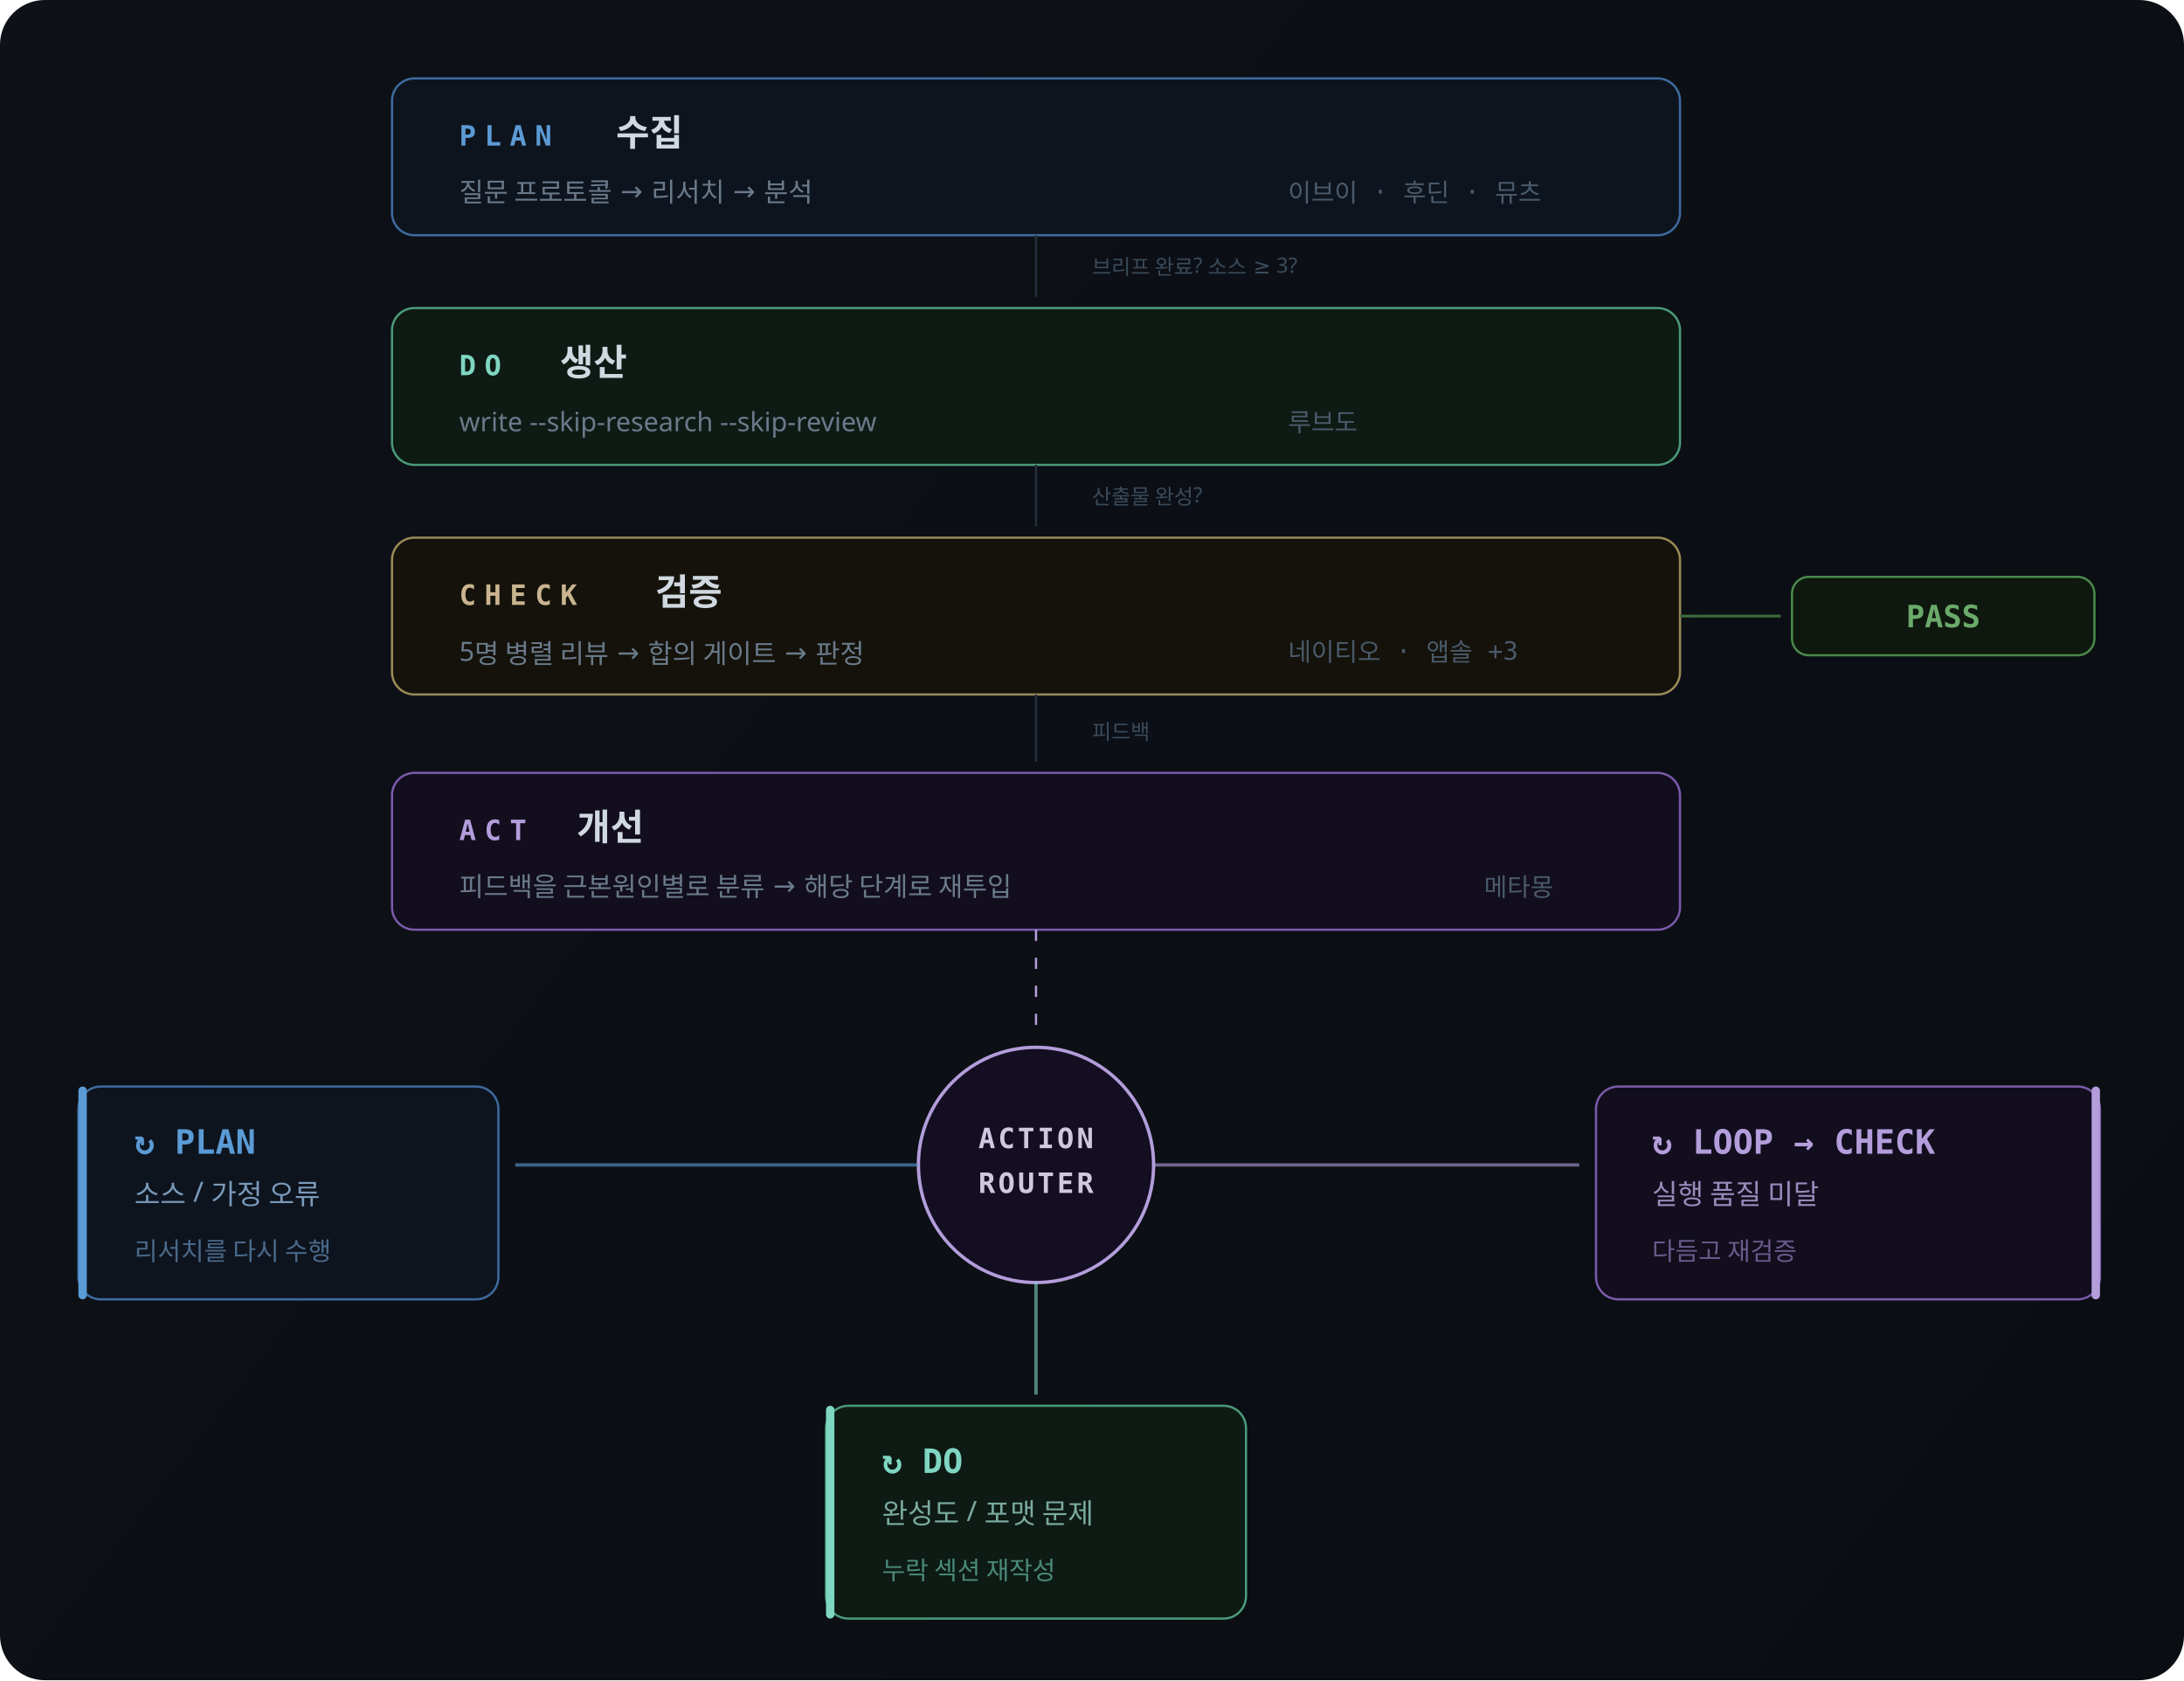
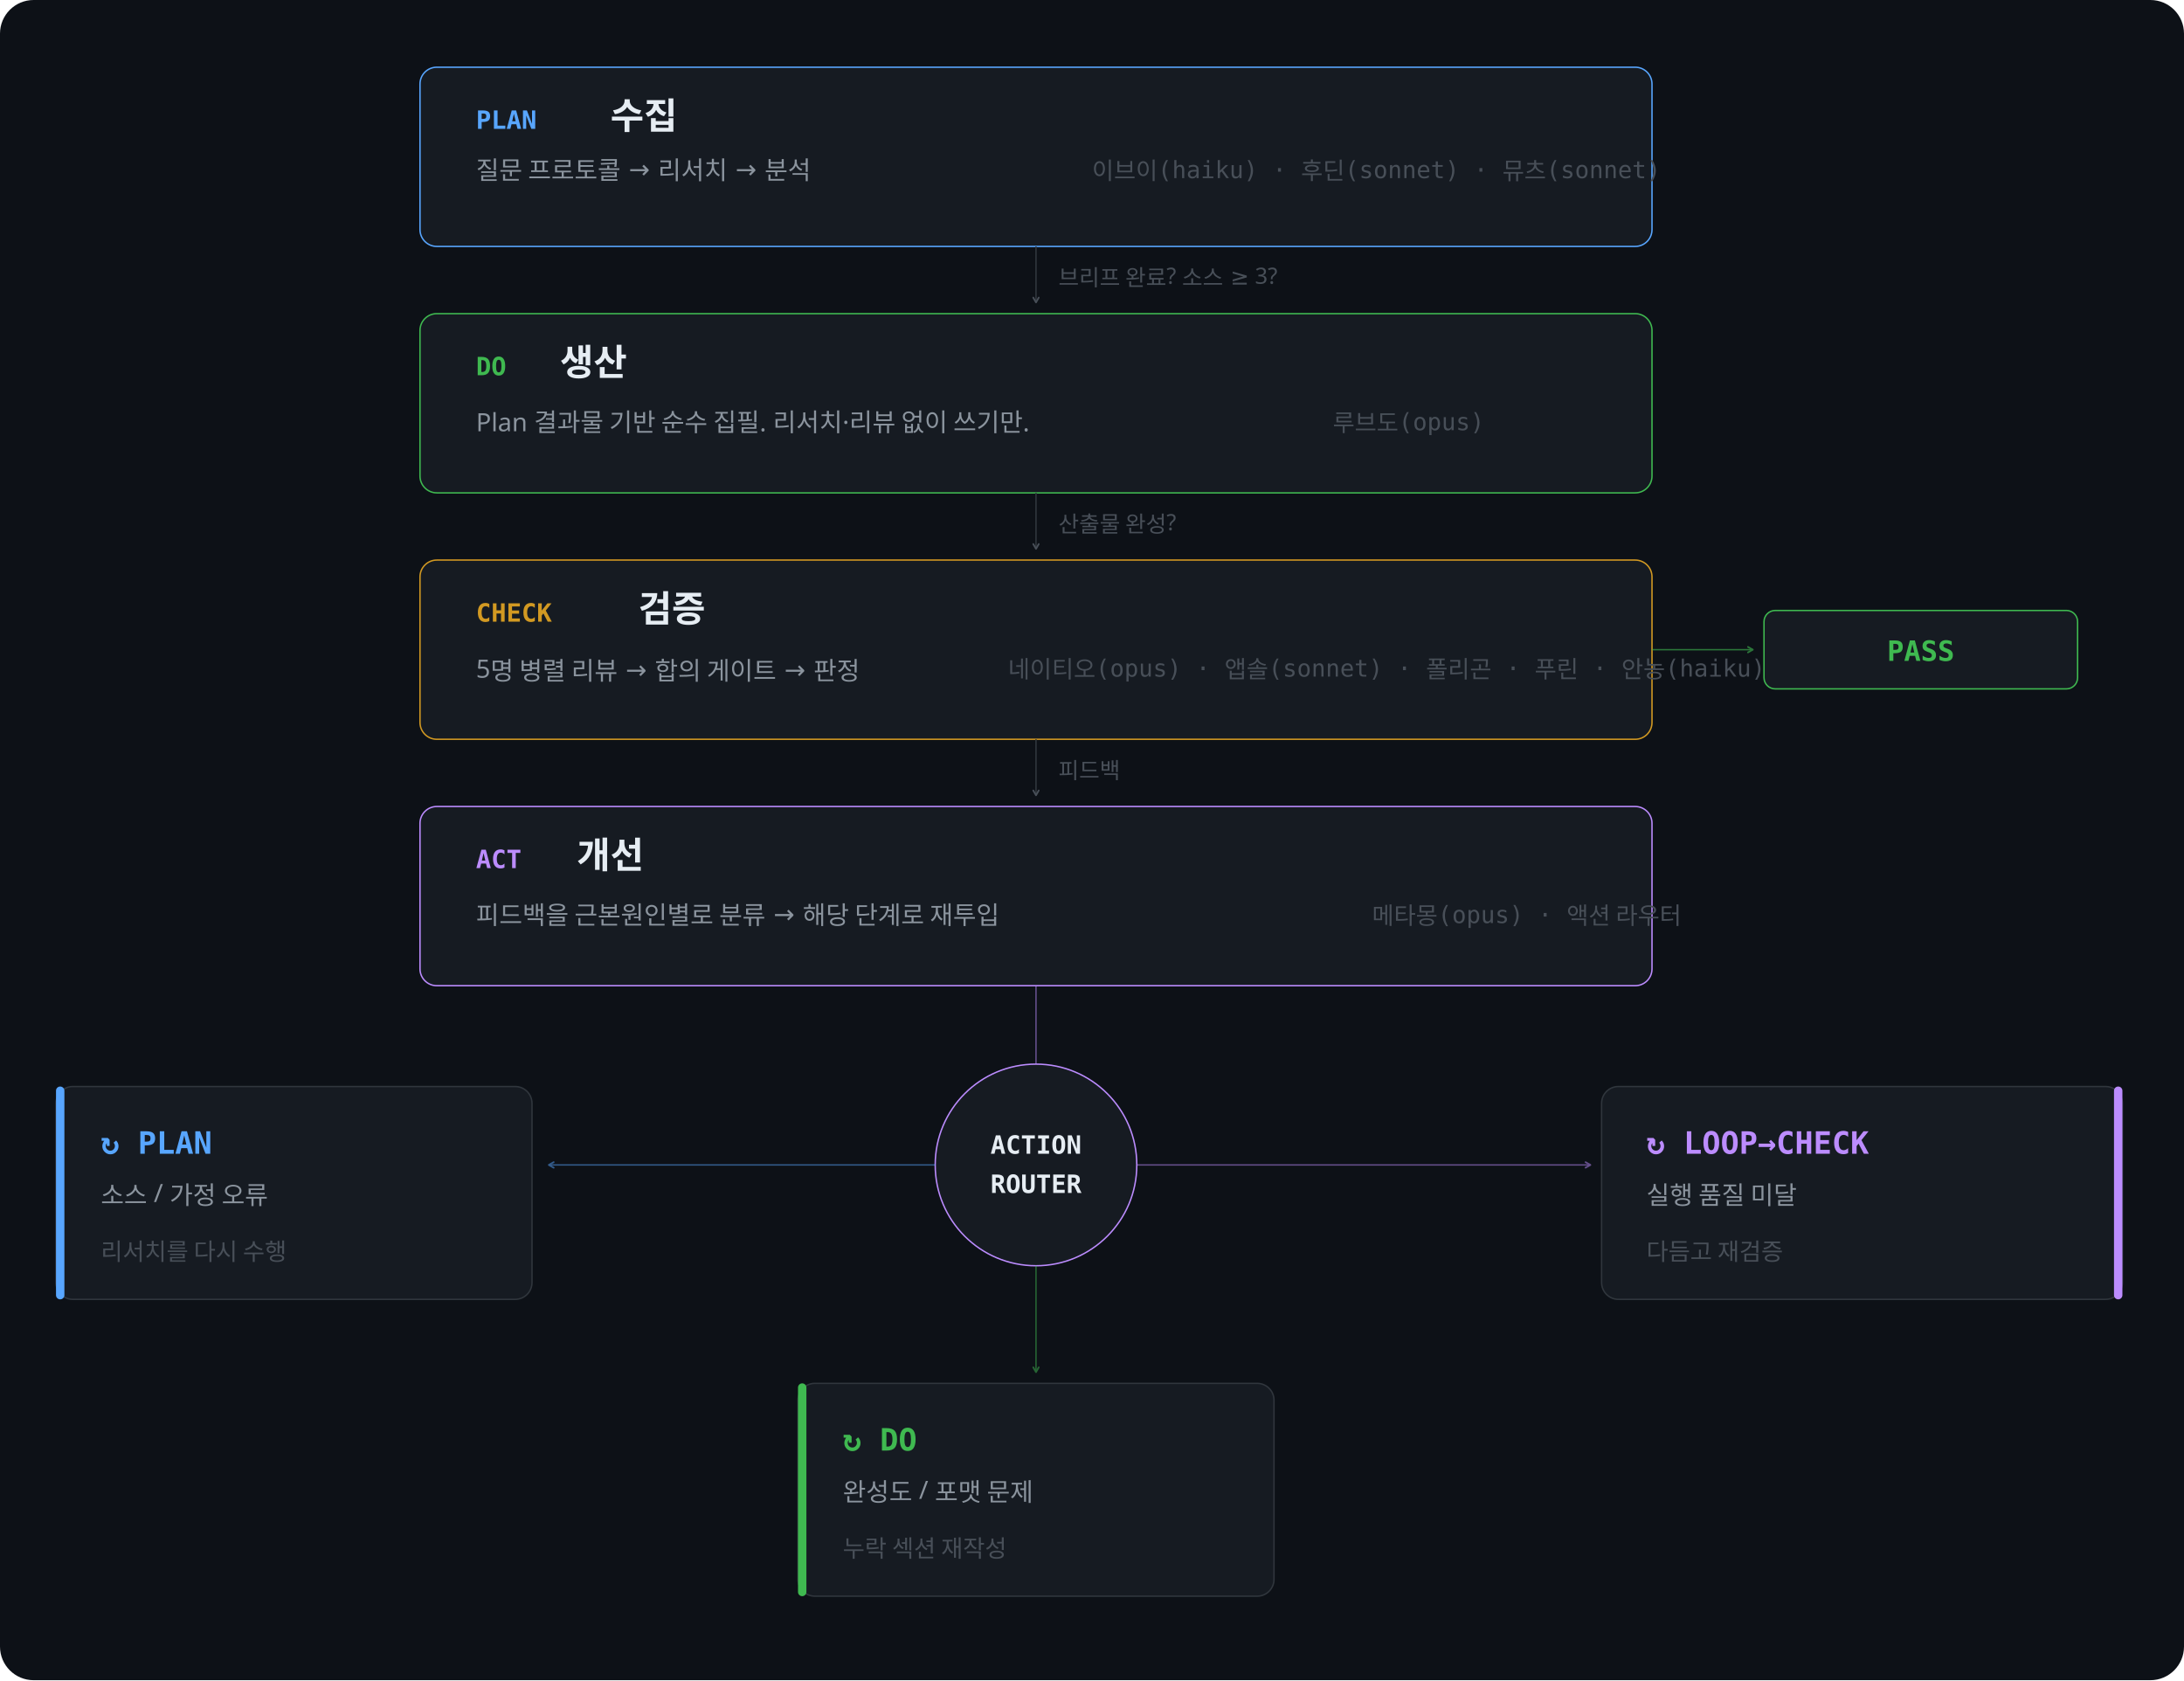
<svg xmlns="http://www.w3.org/2000/svg" viewBox="0 0 780 600" fill="none" role="img" aria-labelledby="pc-title pc-desc">
  <defs>
-     <linearGradient id="bg" x1="0" y1="0" x2="780" y2="600" gradientUnits="userSpaceOnUse">
-       <stop stop-color="#0e1117" />
-       <stop offset="1" stop-color="#0a0d12" />
-     </linearGradient>
+     <marker id="arr" markerWidth="5" markerHeight="5" refX="4" refY="2.5" orient="auto" markerUnits="strokeWidth">
+       <path d="M0.5,0.5 L4,2.5 L0.5,4.5" fill="none" stroke="#484f58" stroke-width="1.2" stroke-linecap="round" stroke-linejoin="round" />
+     </marker>
+     <marker id="arr-blue" markerWidth="5" markerHeight="5" refX="4" refY="2.5" orient="auto" markerUnits="strokeWidth">
+       <path d="M0.5,0.5 L4,2.5 L0.5,4.5" fill="none" stroke="#58a6ff" stroke-width="1.2" stroke-linecap="round" stroke-linejoin="round" />
+     </marker>
+     <marker id="arr-green" markerWidth="5" markerHeight="5" refX="4" refY="2.5" orient="auto" markerUnits="strokeWidth">
+       <path d="M0.5,0.5 L4,2.5 L0.5,4.5" fill="none" stroke="#3fb950" stroke-width="1.2" stroke-linecap="round" stroke-linejoin="round" />
+     </marker>
+     <marker id="arr-purple" markerWidth="5" markerHeight="5" refX="4" refY="2.5" orient="auto" markerUnits="strokeWidth">
+       <path d="M0.5,0.5 L4,2.5 L0.5,4.5" fill="none" stroke="#bc8cff" stroke-width="1.2" stroke-linecap="round" stroke-linejoin="round" />
+     </marker>
  </defs>
-   <rect width="780" height="600" rx="16" fill="url(#bg)" />
-   <rect x="140" y="28" width="460" height="56" rx="8" fill="#0e141e" stroke="#3d6a9e" stroke-width="0.8" />
-   <text x="164" y="52" fill="#5b9bd5" font-size="10" letter-spacing="3" font-weight="600" font-family="SF Mono, IBM Plex Mono, monospace">PLAN</text>
-   <text x="220" y="52" fill="#d0d8e0" font-size="13" font-weight="600" font-family="Apple SD Gothic Neo, -apple-system, sans-serif">수집</text>
-   <text x="164" y="72" fill="#6a7a8a" font-size="9.5" font-family="Apple SD Gothic Neo, sans-serif">질문 프로토콜 → 리서치 → 분석</text>
-   <text x="460" y="72" fill="#4a5a6a" font-size="9" font-family="SF Mono, monospace">이브이 · 후딘 · 뮤츠</text>
-   <line x1="370" y1="84" x2="370" y2="106" stroke="#252f3a" stroke-width="0.8" />
-   <text x="390" y="98" fill="#3a4a5a" font-size="7.5" font-family="Apple SD Gothic Neo, sans-serif">브리프 완료? 소스 ≥ 3?</text>
-   <rect x="140" y="110" width="460" height="56" rx="8" fill="#0e1a14" stroke="#4a9a7a" stroke-width="0.8" />
-   <text x="164" y="134" fill="#7fd6c2" font-size="10" letter-spacing="3" font-weight="600" font-family="SF Mono, IBM Plex Mono, monospace">DO</text>
-   <text x="200" y="134" fill="#d0d8e0" font-size="13" font-weight="600" font-family="Apple SD Gothic Neo, sans-serif">생산</text>
-   <text x="164" y="154" fill="#6a7a8a" font-size="9.5" font-family="Apple SD Gothic Neo, sans-serif">write --skip-research --skip-review</text>
-   <text x="460" y="154" fill="#4a5a6a" font-size="9" font-family="SF Mono, monospace">루브도</text>
-   <line x1="370" y1="166" x2="370" y2="188" stroke="#252f3a" stroke-width="0.8" />
-   <text x="390" y="180" fill="#3a4a5a" font-size="7.5" font-family="Apple SD Gothic Neo, sans-serif">산출물 완성?</text>
-   <rect x="140" y="192" width="460" height="56" rx="8" fill="#14120a" stroke="#9a8a5a" stroke-width="0.8" />
-   <text x="164" y="216" fill="#c9b48f" font-size="10" letter-spacing="3" font-weight="600" font-family="SF Mono, IBM Plex Mono, monospace">CHECK</text>
-   <text x="234" y="216" fill="#d0d8e0" font-size="13" font-weight="600" font-family="Apple SD Gothic Neo, sans-serif">검증</text>
-   <text x="164" y="236" fill="#6a7a8a" font-size="9.5" font-family="Apple SD Gothic Neo, sans-serif">5명 병렬 리뷰 → 합의 게이트 → 판정</text>
-   <text x="460" y="236" fill="#4a5a6a" font-size="9" font-family="SF Mono, monospace">네이티오 · 앱솔 +3</text>
-   <line x1="600" y1="220" x2="636" y2="220" stroke="#3a6a3a" stroke-width="1" />
-   <rect x="640" y="206" width="108" height="28" rx="6" fill="#0e180e" stroke="#4a8a4a" stroke-width="0.8" />
-   <text x="694" y="224" text-anchor="middle" fill="#6aaa6a" font-size="11" font-weight="600" font-family="SF Mono, monospace">PASS</text>
-   <line x1="370" y1="248" x2="370" y2="272" stroke="#252f3a" stroke-width="0.8" />
-   <text x="390" y="264" fill="#3a4a5a" font-size="7.5" font-family="Apple SD Gothic Neo, sans-serif">피드백</text>
-   <rect x="140" y="276" width="460" height="56" rx="8" fill="#120e1e" stroke="#7a5aaa" stroke-width="0.8" />
-   <text x="164" y="300" fill="#b39ddb" font-size="10" letter-spacing="3" font-weight="600" font-family="SF Mono, IBM Plex Mono, monospace">ACT</text>
-   <text x="206" y="300" fill="#d0d8e0" font-size="13" font-weight="600" font-family="Apple SD Gothic Neo, sans-serif">개선</text>
-   <text x="164" y="320" fill="#6a7a8a" font-size="9.5" font-family="Apple SD Gothic Neo, sans-serif">피드백을 근본원인별로 분류 → 해당 단계로 재투입</text>
-   <text x="530" y="320" fill="#4a5a6a" font-size="9" font-family="SF Mono, monospace">메타몽</text>
-   <line x1="370" y1="332" x2="370" y2="372" stroke="#b39ddb" stroke-width="0.8" stroke-dasharray="4 6" />
-   <circle cx="370" cy="416" r="42" fill="#140e22" stroke="#b39ddb" stroke-width="1.2" />
-   <text x="370" y="410" text-anchor="middle" fill="#d0c8e0" font-size="10" font-weight="600" letter-spacing="1" font-family="SF Mono, monospace">ACTION</text>
-   <text x="370" y="426" text-anchor="middle" fill="#d0c8e0" font-size="10" font-weight="600" letter-spacing="1" font-family="SF Mono, monospace">ROUTER</text>
-   <line x1="328" y1="416" x2="184" y2="416" stroke="#5b9bd5" stroke-width="1.2" opacity=".6" />
-   <rect x="28" y="388" width="150" height="76" rx="8" fill="#0e141e" stroke="#3d6a9e" stroke-width="0.8" />
-   <rect x="28" y="388" width="3" height="76" rx="1.5" fill="#5b9bd5" />
-   <text x="48" y="412" fill="#5b9bd5" font-size="12" font-weight="700" font-family="SF Mono, monospace">↻ PLAN</text>
-   <text x="48" y="430" fill="#7a9aba" font-size="10" font-family="Apple SD Gothic Neo, sans-serif">소스 / 가정 오류</text>
-   <text x="48" y="450" fill="#4a6a8a" font-size="9" font-family="Apple SD Gothic Neo, sans-serif">리서치를 다시 수행</text>
-   <line x1="370" y1="458" x2="370" y2="498" stroke="#7fd6c2" stroke-width="1.2" opacity=".6" />
-   <rect x="295" y="502" width="150" height="76" rx="8" fill="#0e1a14" stroke="#4a9a7a" stroke-width="0.8" />
-   <rect x="295" y="502" width="3" height="76" rx="1.5" fill="#7fd6c2" />
-   <text x="315" y="526" fill="#7fd6c2" font-size="12" font-weight="700" font-family="SF Mono, monospace">↻ DO</text>
-   <text x="315" y="544" fill="#7aaaa0" font-size="10" font-family="Apple SD Gothic Neo, sans-serif">완성도 / 포맷 문제</text>
-   <text x="315" y="564" fill="#4a8a7a" font-size="9" font-family="Apple SD Gothic Neo, sans-serif">누락 섹션 재작성</text>
-   <line x1="412" y1="416" x2="564" y2="416" stroke="#b39ddb" stroke-width="1.2" opacity=".6" />
-   <rect x="570" y="388" width="180" height="76" rx="8" fill="#120e1e" stroke="#7a5aaa" stroke-width="0.8" />
-   <rect x="747" y="388" width="3" height="76" rx="1.5" fill="#b39ddb" />
-   <text x="590" y="412" fill="#b39ddb" font-size="12" font-weight="700" font-family="SF Mono, monospace">↻ LOOP → CHECK</text>
-   <text x="590" y="430" fill="#9a8aba" font-size="10" font-family="Apple SD Gothic Neo, sans-serif">실행 품질 미달</text>
-   <text x="590" y="450" fill="#6a5a8a" font-size="9" font-family="Apple SD Gothic Neo, sans-serif">다듬고 재검증</text>
+   <rect width="780" height="600" rx="12" fill="#0d1117" />
+   <rect x="150" y="24" width="440" height="64" rx="6" fill="#161b22" stroke="#58a6ff" stroke-width="0.5" />
+   <text x="170" y="46" fill="#58a6ff" font-size="9" font-weight="600" font-family="SF Mono, Consolas, monospace">PLAN</text>
+   <text x="218" y="46" fill="#e6edf3" font-size="13" font-weight="600" font-family="Apple SD Gothic Neo, Malgun Gothic, sans-serif">수집</text>
+   <text x="170" y="64" fill="#8b949e" font-size="9" font-family="Apple SD Gothic Neo, Malgun Gothic, sans-serif">질문 프로토콜 → 리서치 → 분석</text>
+   <text x="390" y="64" fill="#484f58" font-size="8.5" font-family="SF Mono, Consolas, monospace">이브이(haiku) · 후딘(sonnet) · 뮤츠(sonnet)</text>
+   <line x1="370" y1="88" x2="370" y2="108" stroke="#30363d" stroke-width="0.5" marker-end="url(#arr)" />
+   <text x="378" y="102" fill="#484f58" font-size="8" font-family="Apple SD Gothic Neo, Malgun Gothic, sans-serif">브리프 완료? 소스 ≥ 3?</text>
+   <rect x="150" y="112" width="440" height="64" rx="6" fill="#161b22" stroke="#3fb950" stroke-width="0.5" />
+   <text x="170" y="134" fill="#3fb950" font-size="9" font-weight="600" font-family="SF Mono, Consolas, monospace">DO</text>
+   <text x="200" y="134" fill="#e6edf3" font-size="13" font-weight="600" font-family="Apple SD Gothic Neo, Malgun Gothic, sans-serif">생산</text>
+   <text x="170" y="154" fill="#8b949e" font-size="9" font-family="Apple SD Gothic Neo, Malgun Gothic, sans-serif">Plan 결과물 기반 순수 집필. 리서치·리뷰 없이 쓰기만.</text>
+   <text x="476" y="154" fill="#484f58" font-size="8.5" font-family="SF Mono, Consolas, monospace">루브도(opus)</text>
+   <line x1="370" y1="176" x2="370" y2="196" stroke="#30363d" stroke-width="0.5" marker-end="url(#arr)" />
+   <text x="378" y="190" fill="#484f58" font-size="8" font-family="Apple SD Gothic Neo, Malgun Gothic, sans-serif">산출물 완성?</text>
+   <rect x="150" y="200" width="440" height="64" rx="6" fill="#161b22" stroke="#d29922" stroke-width="0.5" />
+   <text x="170" y="222" fill="#d29922" font-size="9" font-weight="600" font-family="SF Mono, Consolas, monospace">CHECK</text>
+   <text x="228" y="222" fill="#e6edf3" font-size="13" font-weight="600" font-family="Apple SD Gothic Neo, Malgun Gothic, sans-serif">검증</text>
+   <text x="170" y="242" fill="#8b949e" font-size="9" font-family="Apple SD Gothic Neo, Malgun Gothic, sans-serif">5명 병렬 리뷰 → 합의 게이트 → 판정</text>
+   <text x="360" y="242" fill="#484f58" font-size="8.5" font-family="SF Mono, Consolas, monospace">네이티오(opus) · 앱솔(sonnet) · 폴리곤 · 푸린 · 안농(haiku)</text>
+   <line x1="590" y1="232" x2="626" y2="232" stroke="#3fb950" stroke-width="0.5" opacity="0.6" marker-end="url(#arr-green)" />
+   <rect x="630" y="218" width="112" height="28" rx="4" fill="#161b22" stroke="#3fb950" stroke-width="0.5" />
+   <text x="686" y="236" text-anchor="middle" fill="#3fb950" font-size="10" font-weight="600" font-family="SF Mono, Consolas, monospace">PASS</text>
+   <line x1="370" y1="264" x2="370" y2="284" stroke="#30363d" stroke-width="0.5" marker-end="url(#arr)" />
+   <text x="378" y="278" fill="#484f58" font-size="8" font-family="Apple SD Gothic Neo, Malgun Gothic, sans-serif">피드백</text>
+   <rect x="150" y="288" width="440" height="64" rx="6" fill="#161b22" stroke="#bc8cff" stroke-width="0.5" />
+   <text x="170" y="310" fill="#bc8cff" font-size="9" font-weight="600" font-family="SF Mono, Consolas, monospace">ACT</text>
+   <text x="206" y="310" fill="#e6edf3" font-size="13" font-weight="600" font-family="Apple SD Gothic Neo, Malgun Gothic, sans-serif">개선</text>
+   <text x="170" y="330" fill="#8b949e" font-size="9" font-family="Apple SD Gothic Neo, Malgun Gothic, sans-serif">피드백을 근본원인별로 분류 → 해당 단계로 재투입</text>
+   <text x="490" y="330" fill="#484f58" font-size="8.5" font-family="SF Mono, Consolas, monospace">메타몽(opus) · 액션 라우터</text>
+   <line x1="370" y1="352" x2="370" y2="382" stroke="#bc8cff" stroke-width="0.5" opacity="0.5" marker-end="url(#arr-purple)" />
+   <circle cx="370" cy="416" r="36" fill="#161b22" stroke="#bc8cff" stroke-width="0.5" />
+   <text x="370" y="412" text-anchor="middle" fill="#e6edf3" font-size="9" font-weight="600" font-family="SF Mono, Consolas, monospace">ACTION</text>
+   <text x="370" y="426" text-anchor="middle" fill="#e6edf3" font-size="9" font-weight="600" font-family="SF Mono, Consolas, monospace">ROUTER</text>
+   <line x1="334" y1="416" x2="196" y2="416" stroke="#58a6ff" stroke-width="0.5" opacity="0.5" marker-end="url(#arr-blue)" />
+   <rect x="20" y="388" width="170" height="76" rx="6" fill="#161b22" stroke="#30363d" stroke-width="0.5" />
+   <rect x="20" y="388" width="3" height="76" rx="1.5" fill="#58a6ff" />
+   <text x="36" y="412" fill="#58a6ff" font-size="11" font-weight="600" font-family="SF Mono, Consolas, monospace">↻ PLAN</text>
+   <text x="36" y="430" fill="#8b949e" font-size="9" font-family="Apple SD Gothic Neo, Malgun Gothic, sans-serif">소스 / 가정 오류</text>
+   <text x="36" y="450" fill="#484f58" font-size="8.5" font-family="Apple SD Gothic Neo, Malgun Gothic, sans-serif">리서치를 다시 수행</text>
+   <line x1="370" y1="452" x2="370" y2="490" stroke="#3fb950" stroke-width="0.5" opacity="0.5" marker-end="url(#arr-green)" />
+   <rect x="285" y="494" width="170" height="76" rx="6" fill="#161b22" stroke="#30363d" stroke-width="0.5" />
+   <rect x="285" y="494" width="3" height="76" rx="1.5" fill="#3fb950" />
+   <text x="301" y="518" fill="#3fb950" font-size="11" font-weight="600" font-family="SF Mono, Consolas, monospace">↻ DO</text>
+   <text x="301" y="536" fill="#8b949e" font-size="9" font-family="Apple SD Gothic Neo, Malgun Gothic, sans-serif">완성도 / 포맷 문제</text>
+   <text x="301" y="556" fill="#484f58" font-size="8.5" font-family="Apple SD Gothic Neo, Malgun Gothic, sans-serif">누락 섹션 재작성</text>
+   <line x1="406" y1="416" x2="568" y2="416" stroke="#bc8cff" stroke-width="0.5" opacity="0.5" marker-end="url(#arr-purple)" />
+   <rect x="572" y="388" width="186" height="76" rx="6" fill="#161b22" stroke="#30363d" stroke-width="0.5" />
+   <rect x="755" y="388" width="3" height="76" rx="1.5" fill="#bc8cff" />
+   <text x="588" y="412" fill="#bc8cff" font-size="11" font-weight="600" font-family="SF Mono, Consolas, monospace">↻ LOOP→CHECK</text>
+   <text x="588" y="430" fill="#8b949e" font-size="9" font-family="Apple SD Gothic Neo, Malgun Gothic, sans-serif">실행 품질 미달</text>
+   <text x="588" y="450" fill="#484f58" font-size="8.5" font-family="Apple SD Gothic Neo, Malgun Gothic, sans-serif">다듬고 재검증</text>
</svg>
